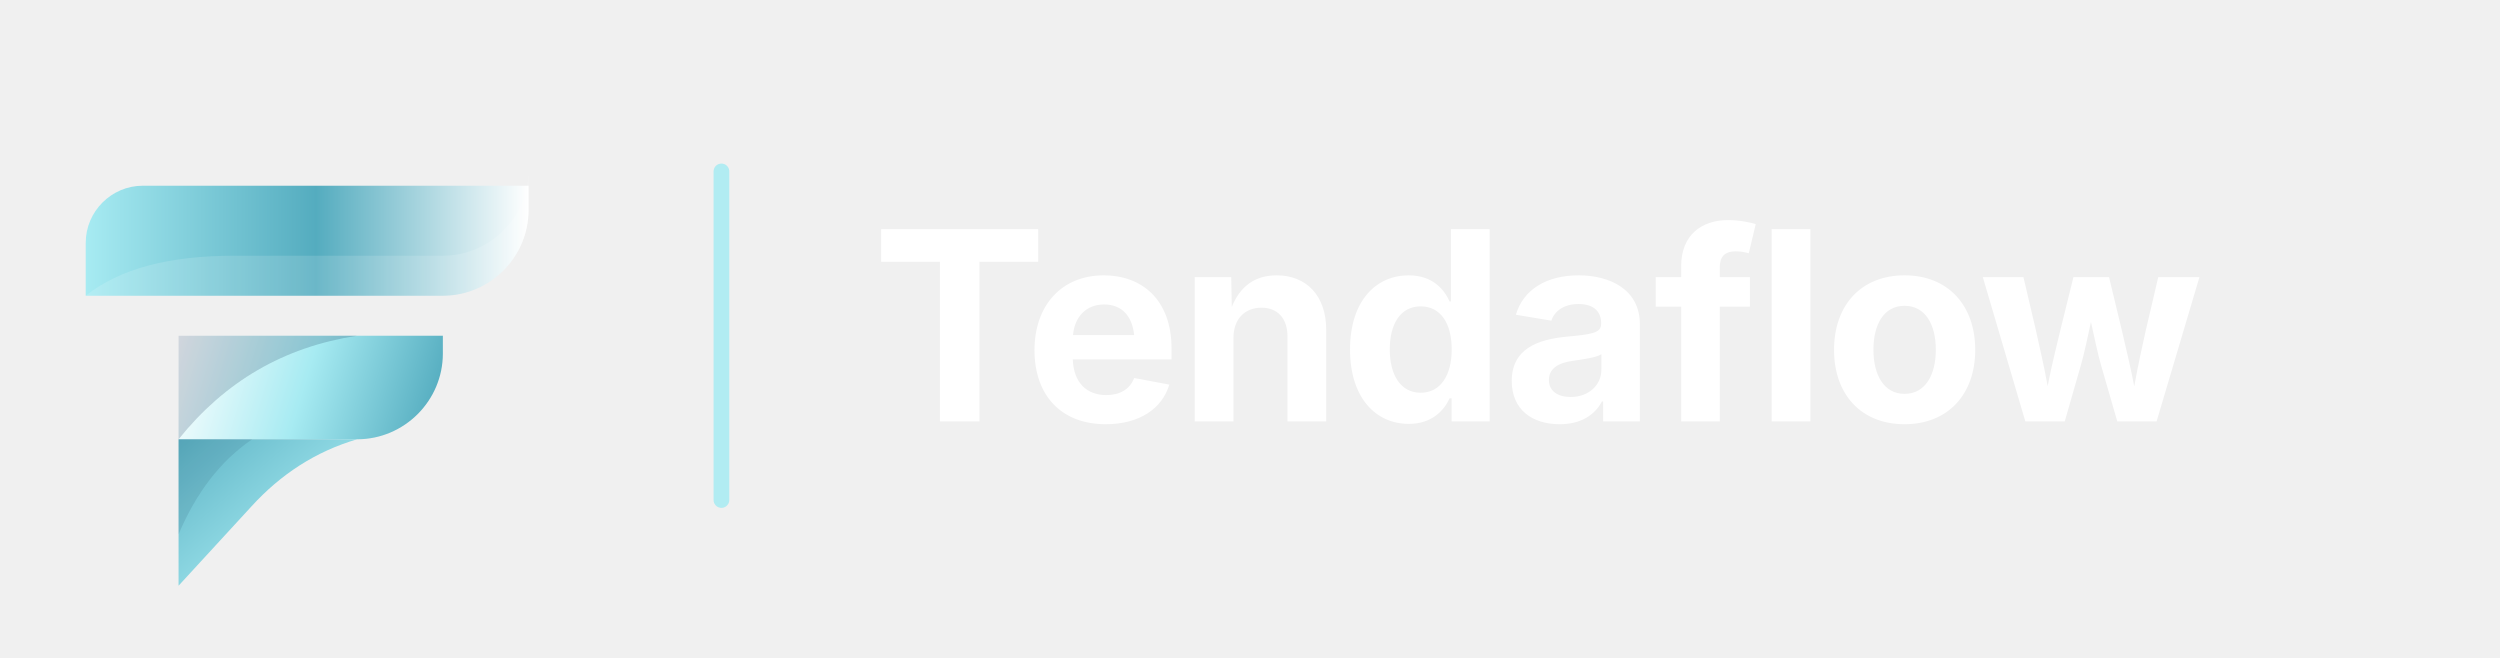
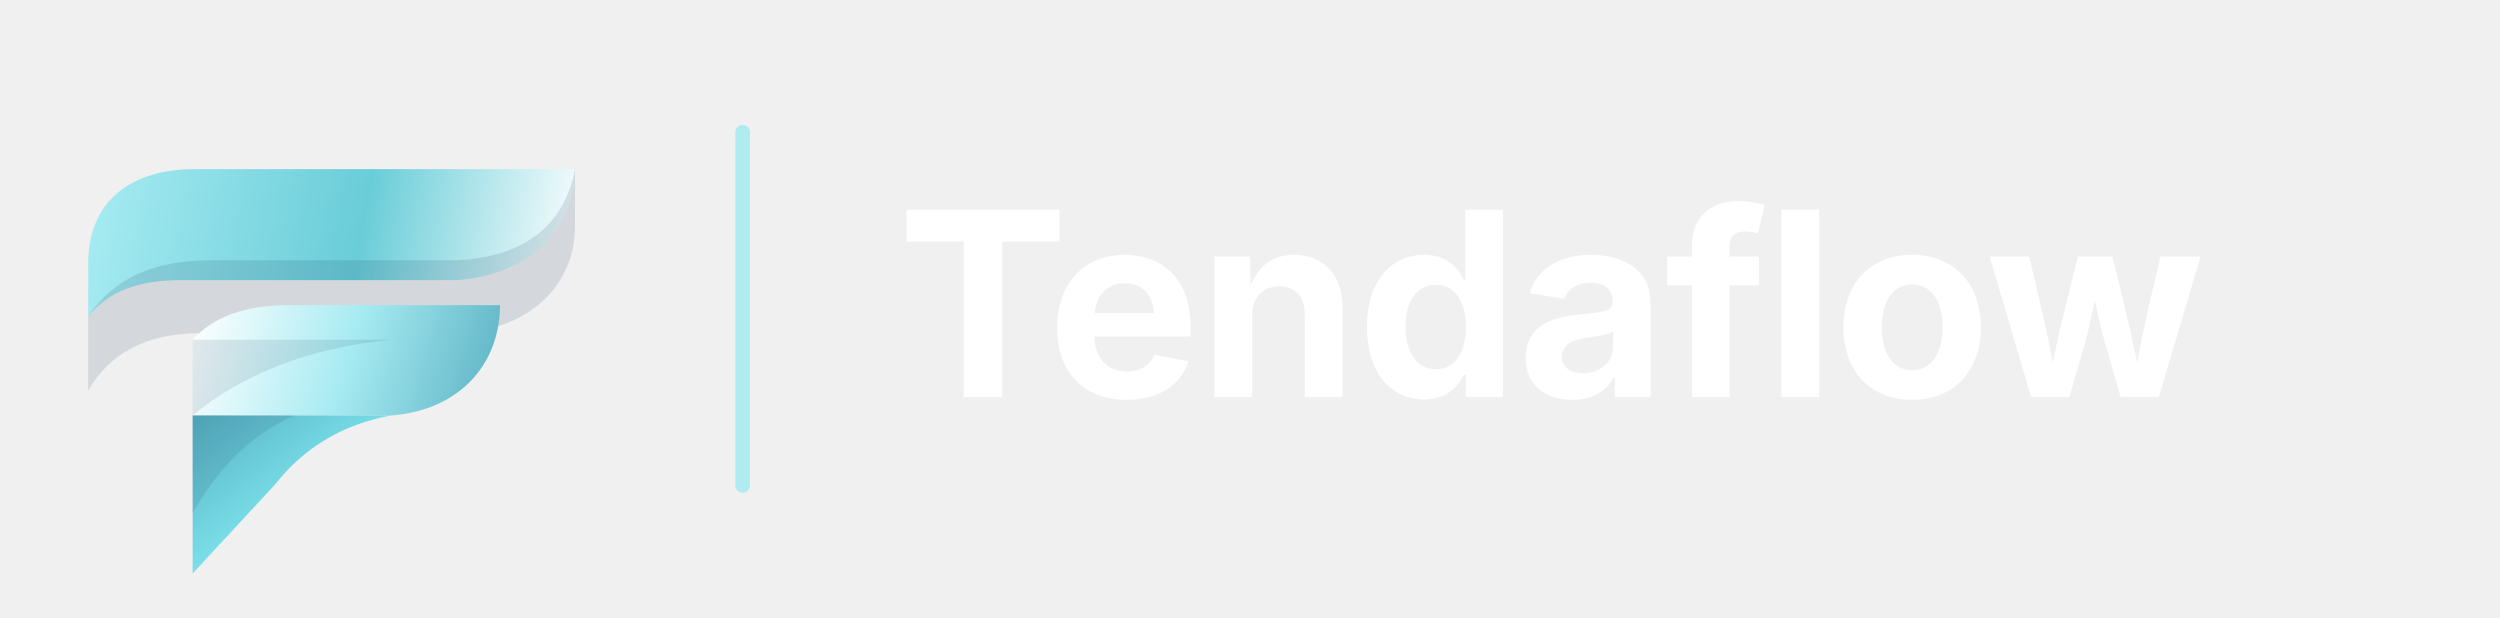
- <svg xmlns="http://www.w3.org/2000/svg" width="350" height="92" viewBox="0 0 350 92" role="img" aria-labelledby="title desc">
+ <svg xmlns="http://www.w3.org/2000/svg" width="340" height="84" viewBox="0 0 340 84" role="img" aria-labelledby="title desc">
  <defs>
-     <linearGradient id="tf-top" x1="12" y1="31" x2="74" y2="31" gradientUnits="userSpaceOnUse">
+     <linearGradient id="top" x1="12" y1="27" x2="79" y2="39" gradientUnits="userSpaceOnUse">
      <stop offset="0" stop-color="#A7EBF2" />
-       <stop offset="0.52" stop-color="#54ACBF" />
+       <stop offset="0.55" stop-color="#69CDD8" />
      <stop offset="1" stop-color="#FFFFFF" />
    </linearGradient>
-     <linearGradient id="tf-mid" x1="25" y1="47" x2="61" y2="58" gradientUnits="userSpaceOnUse">
+     <linearGradient id="middle" x1="26" y1="43" x2="70" y2="56" gradientUnits="userSpaceOnUse">
      <stop offset="0" stop-color="#FFFFFF" />
-       <stop offset="0.5" stop-color="#A7EBF2" />
+       <stop offset="0.48" stop-color="#A7EBF2" />
      <stop offset="1" stop-color="#54ACBF" />
    </linearGradient>
-     <linearGradient id="tf-tail" x1="24" y1="58" x2="42" y2="79" gradientUnits="userSpaceOnUse">
+     <linearGradient id="tail" x1="26" y1="55" x2="44" y2="79" gradientUnits="userSpaceOnUse">
      <stop offset="0" stop-color="#54ACBF" />
+       <stop offset="0.58" stop-color="#78DDE7" />
      <stop offset="1" stop-color="#A7EBF2" />
    </linearGradient>
  </defs>
  <g aria-hidden="true">
-     <path d="M12 34C12 29.6 15.6 26 20 26H74V29.4C74 36 68.6 41.4 62 41.4H12V34Z" fill="url(#tf-top)" />
-     <path d="M12 41.4C16.8 37.6 23.7 35.8 32.8 35.8H62C68.6 35.8 74 30.4 74 23.8V29.4C74 36 68.6 41.4 62 41.4H12Z" fill="#FFFFFF" opacity="0.14" />
-     <path d="M25 47H62V49.5C62 56.1 56.6 61.5 50 61.5H25V47Z" fill="url(#tf-mid)" />
-     <path d="M25 61.5H50C44.2 63.2 39.3 66.4 35.2 70.9L25 82V61.5Z" fill="url(#tf-tail)" />
-     <path d="M25 47H50C39.7 48.6 31.5 53.4 25 61.5V47Z" fill="#011C40" opacity="0.18" />
-     <path d="M25 61.5H35.3C30.9 64.5 27.5 68.9 25 74.8V61.5Z" fill="#011C40" opacity="0.1" />
-     <path d="M101 24V70" stroke="#A7EBF2" stroke-width="2.2" stroke-linecap="round" opacity="0.86" />
+     <path d="M12 35.8C12 26.9 18.4 23 26.4 23H78.2C78.2 30.4 72.9 37.2 62.2 38.1H24.6C19 38.1 14.9 39.5 12 43V35.8Z" fill="url(#top)" />
+     <path d="M12 43C15.6 37.8 20.8 35.4 28.8 35.4H62.2C71.6 34.9 76.8 30.4 78.2 23V30.8C78.2 38.6 72.2 44.9 62.1 45.3H27.4C19.8 45.3 14.9 48.1 12 53.1V43Z" fill="#011C40" opacity="0.12" />
+     <path d="M26.2 46.2C29 43.1 33.3 41.5 39.3 41.5H68C68 49.4 62.6 55.8 53.2 56.5H26.2V46.2Z" fill="url(#middle)" />
+     <path d="M26.2 56.5H53.2C46.7 57.7 41.4 60.8 37.4 65.9L26.2 78V56.5Z" fill="url(#tail)" />
+     <path d="M26.2 56.5H40.1C34.3 59 29.8 63.4 26.2 69.8V56.5Z" fill="#011C40" opacity="0.1" />
+     <path d="M26.2 46.2H53.2C42.1 47.3 33.1 50.8 26.2 56.5V46.2Z" fill="#011C40" opacity="0.1" />
+     <path d="M101 18V66" stroke="#A7EBF2" stroke-width="2" stroke-linecap="round" opacity="0.9" />
  </g>
-   <text x="122" y="59" fill="#FFFFFF" font-family="Inter, ui-sans-serif, system-ui, -apple-system, BlinkMacSystemFont, 'Segoe UI', sans-serif" font-size="37" font-weight="700" letter-spacing="-0.45">Tendaflow</text>
+   <text x="122" y="54" fill="#FFFFFF" font-family="Inter, Avenir Next, Nunito Sans, ui-sans-serif, system-ui, -apple-system, BlinkMacSystemFont, 'Segoe UI', sans-serif" font-size="35" font-weight="700" letter-spacing="-0.25">Tendaflow</text>
</svg>
